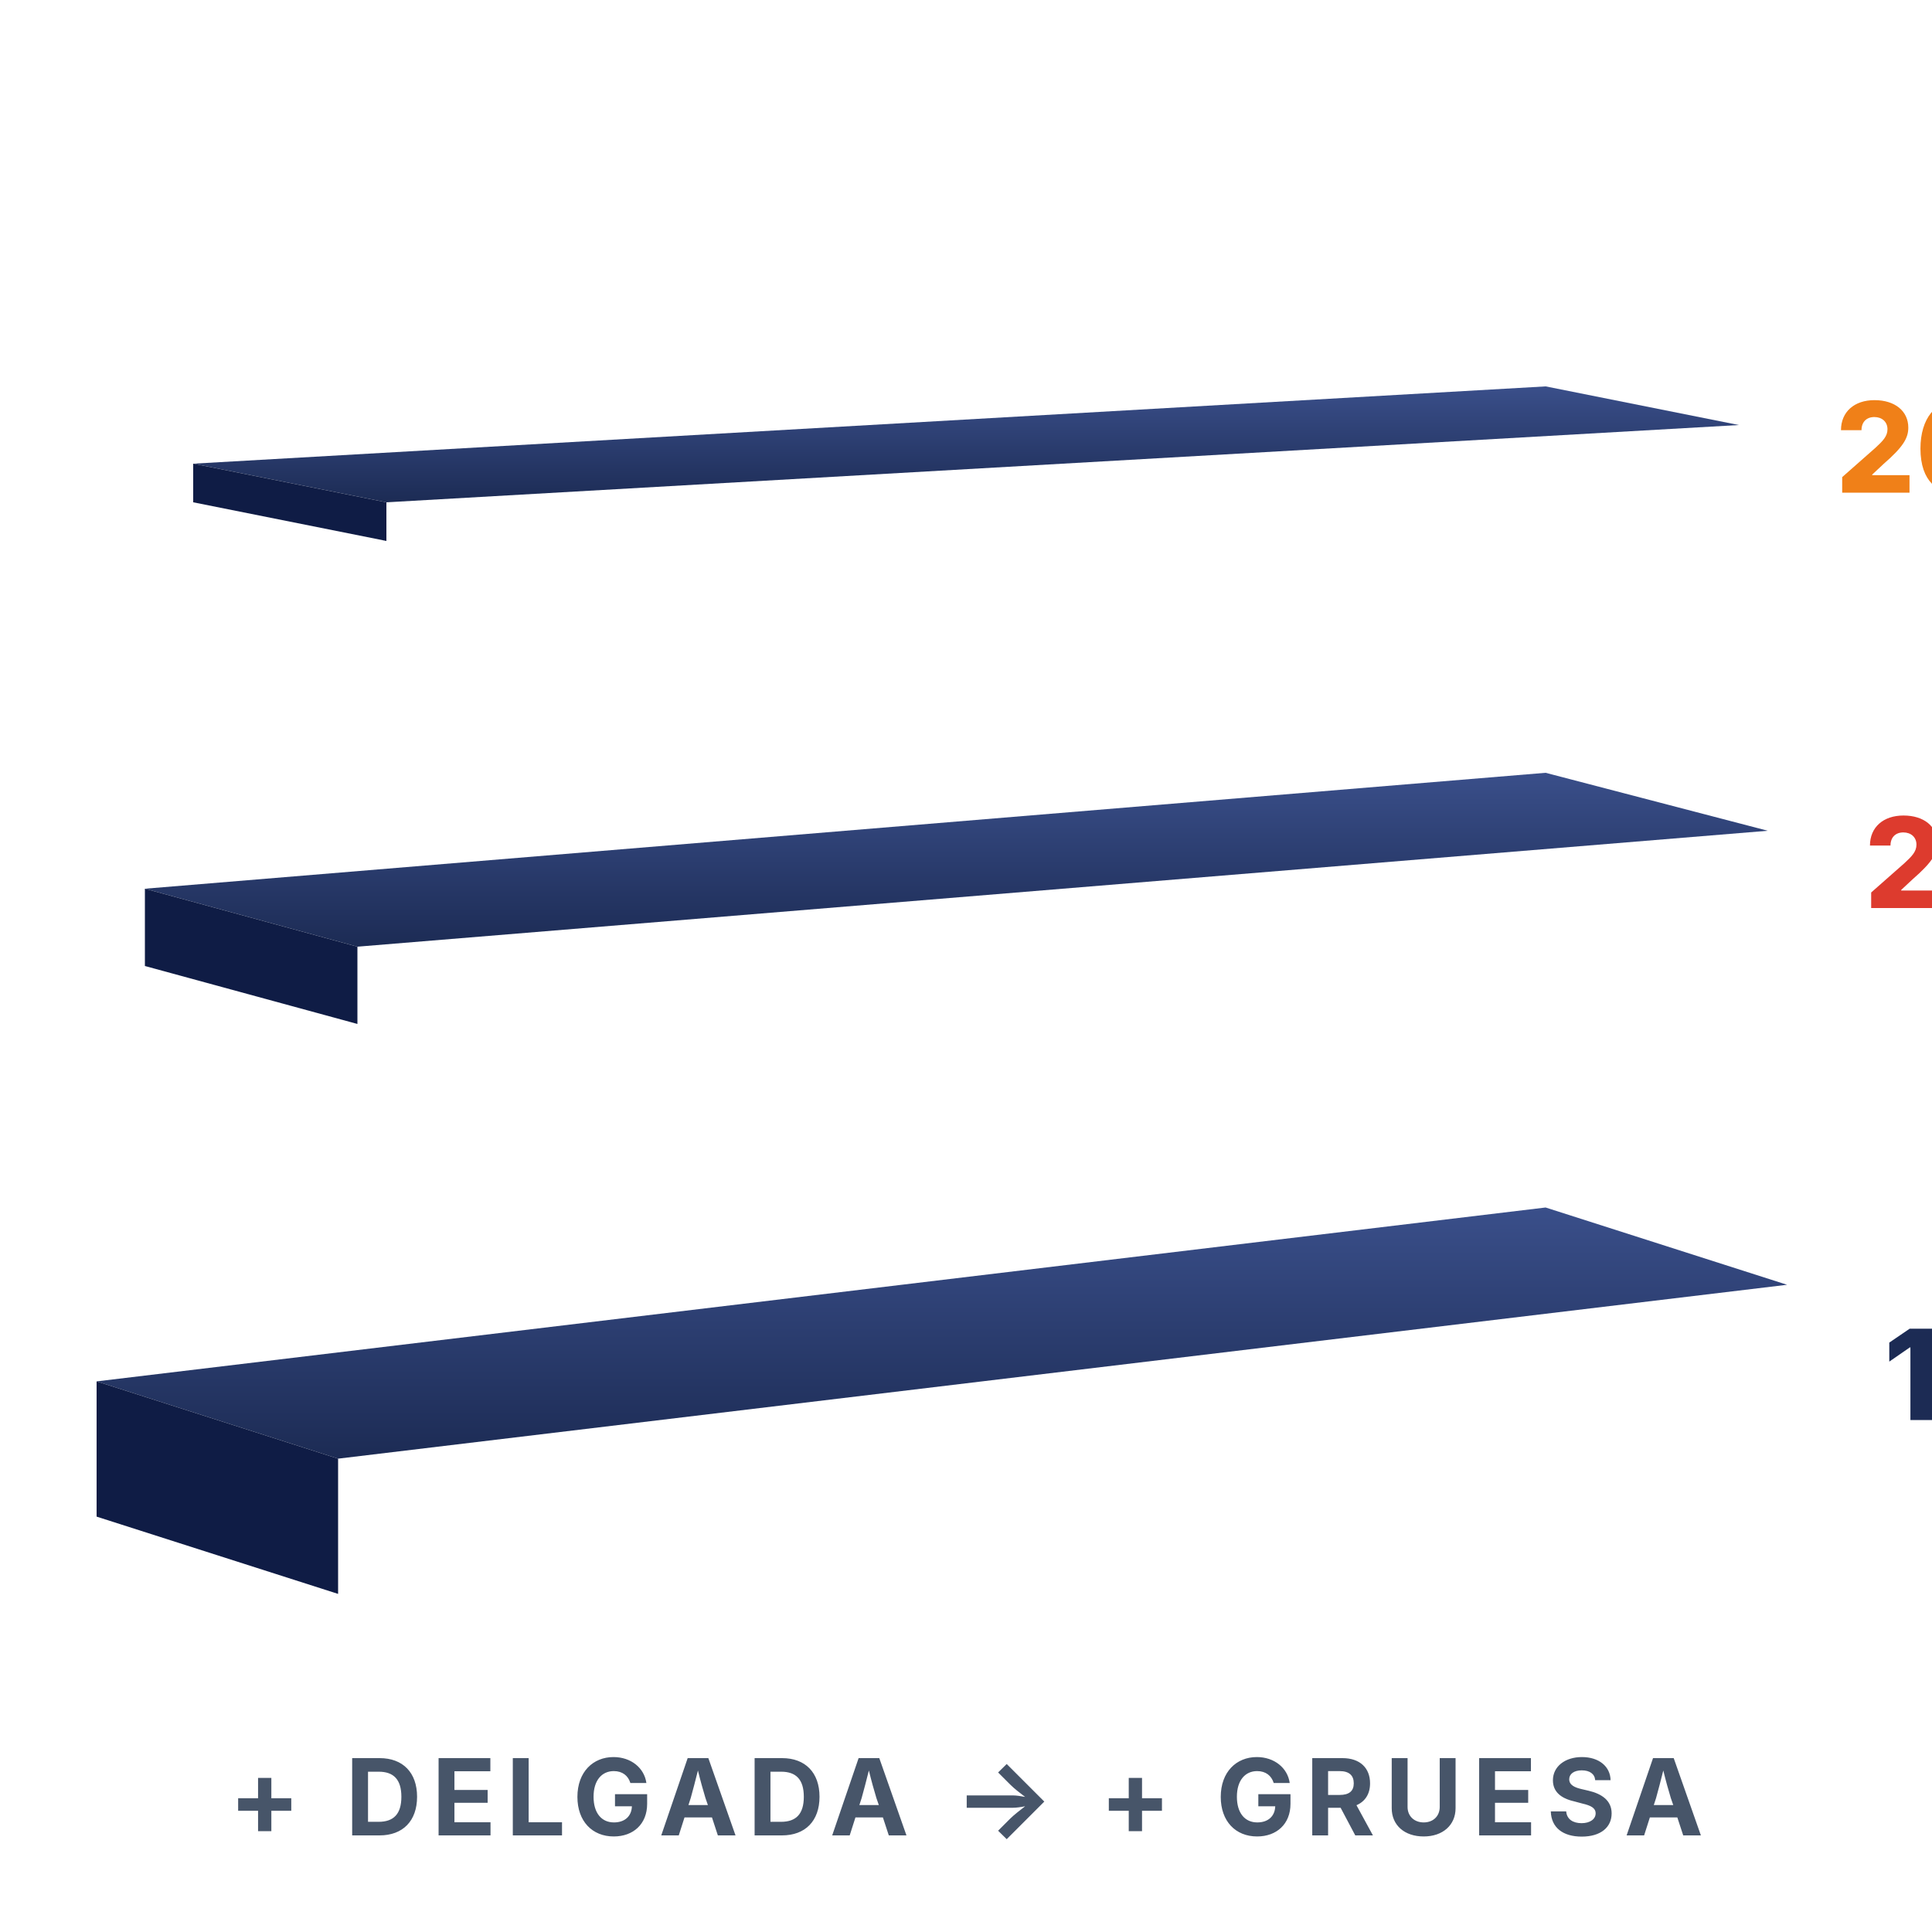
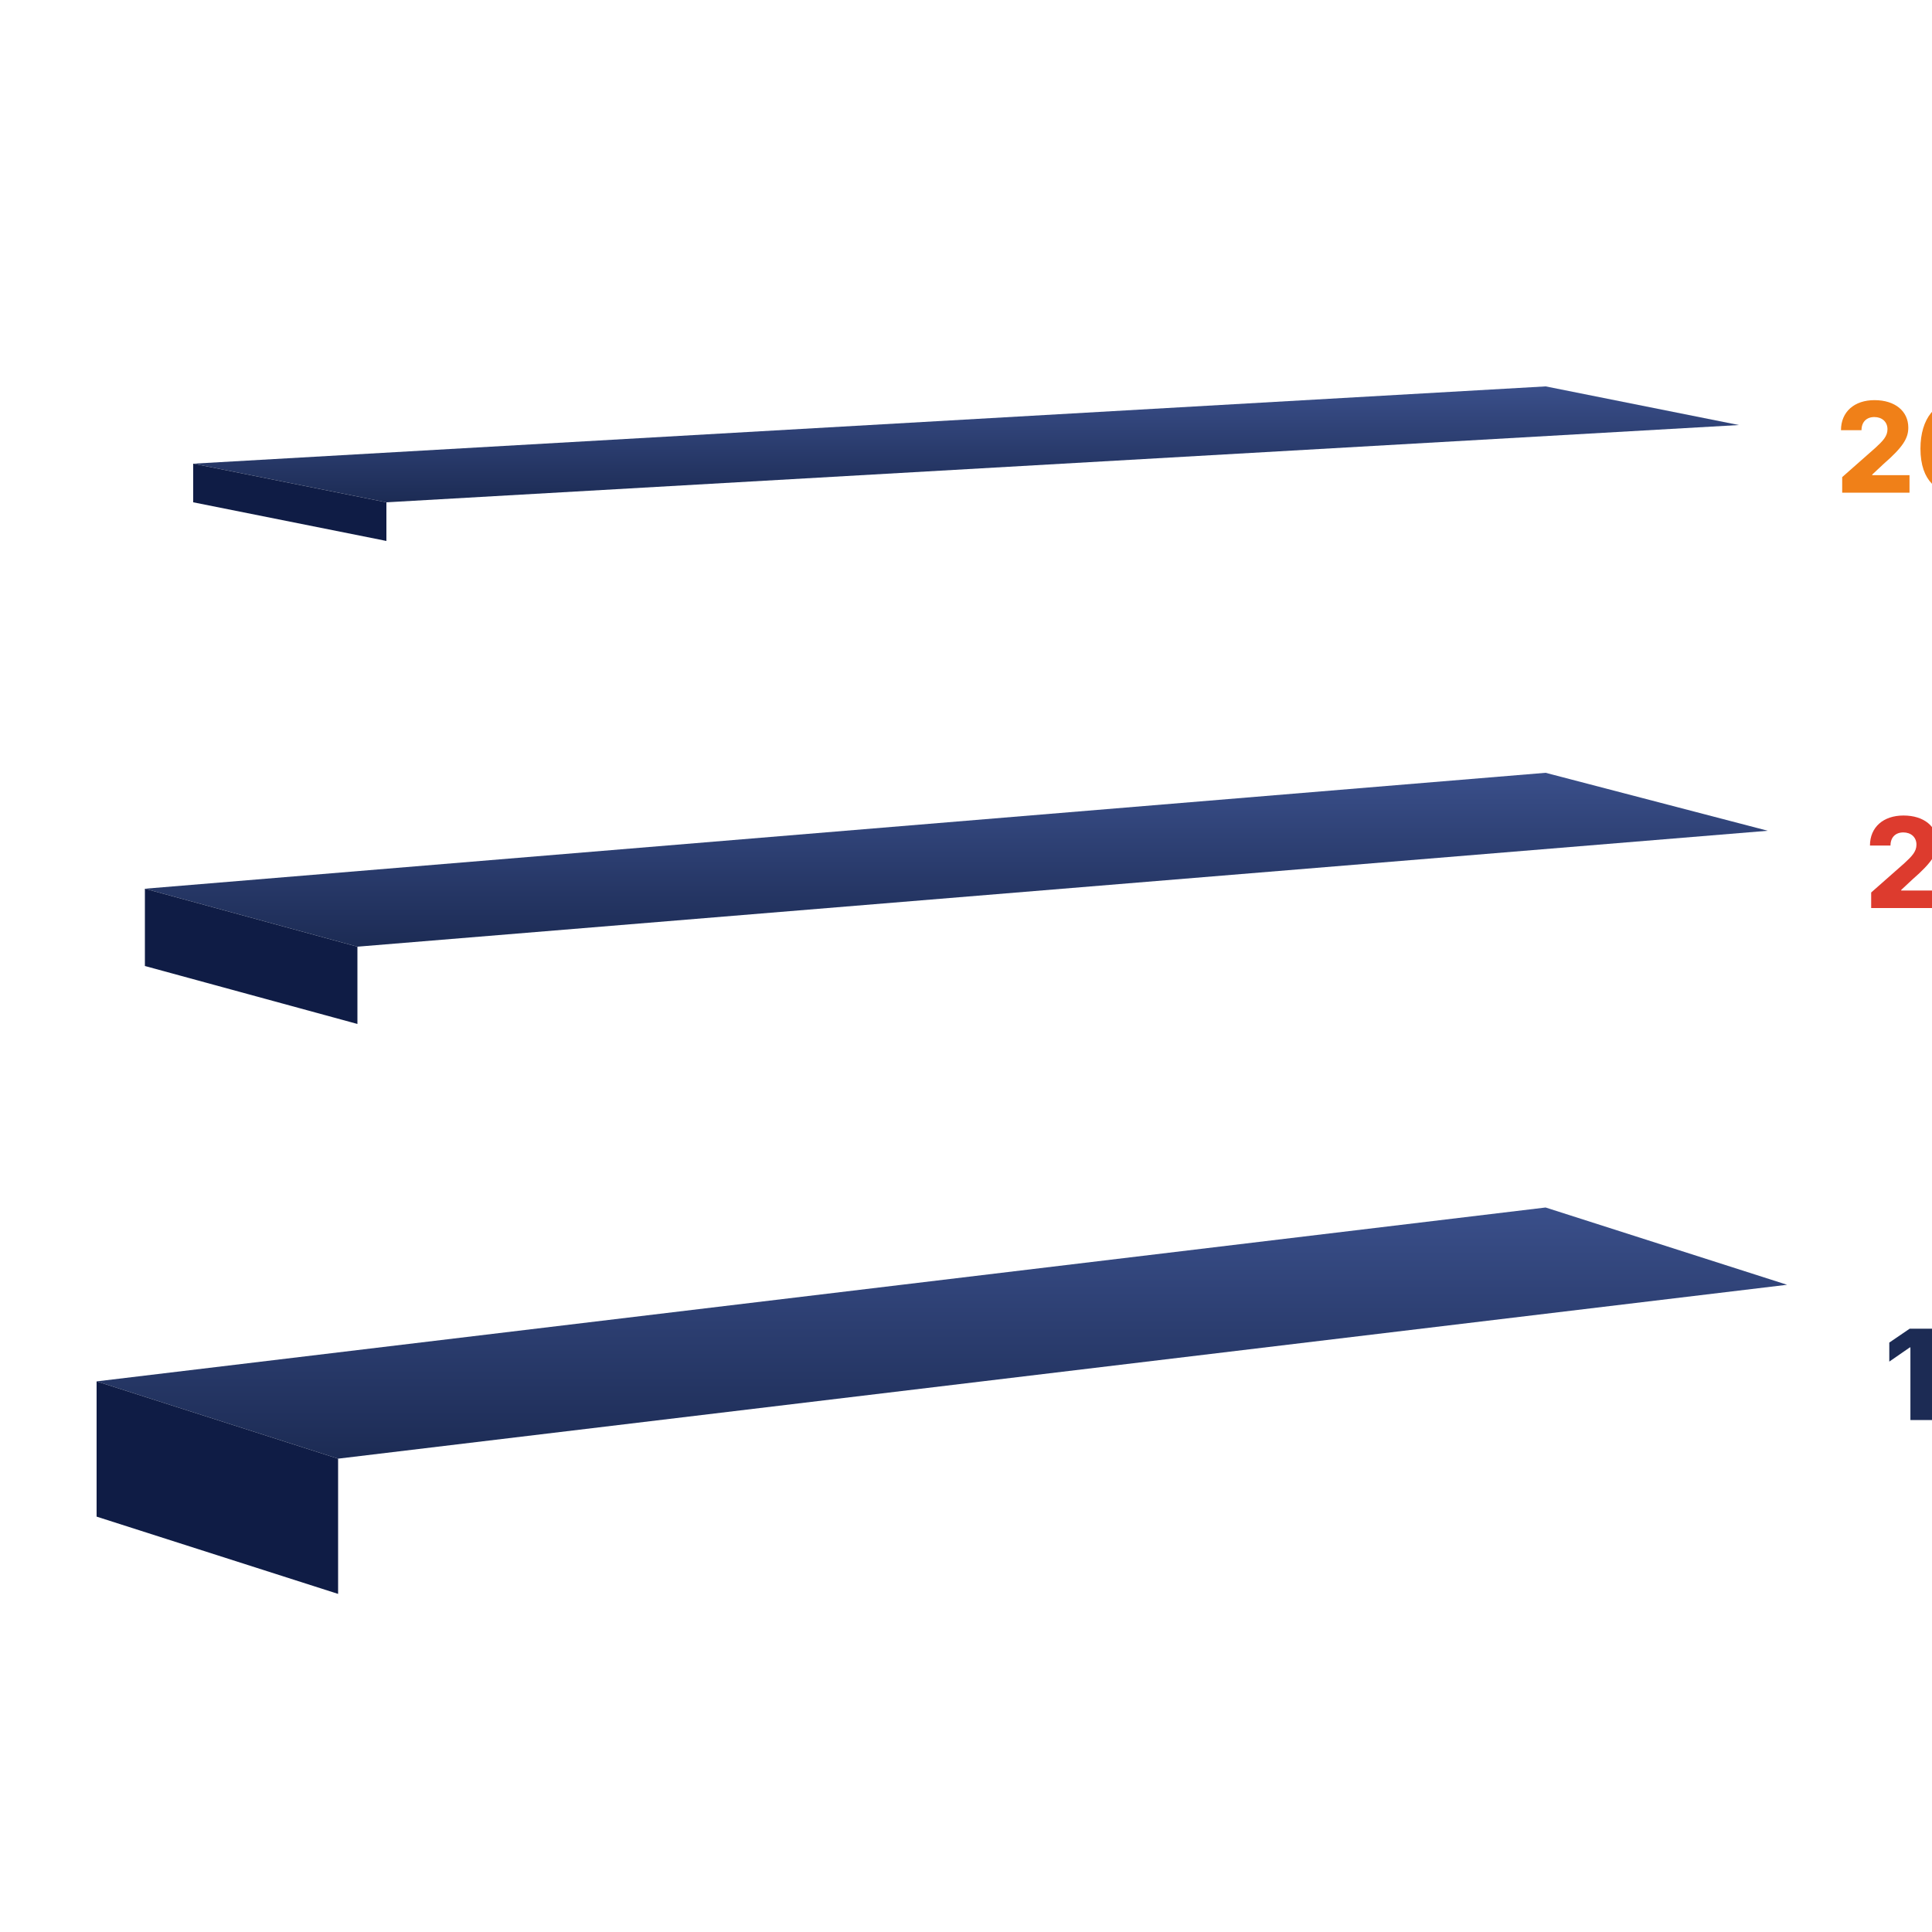
<svg xmlns="http://www.w3.org/2000/svg" viewBox="0 0 200 200">
  <defs>
    <linearGradient id="sheet" x1="0" y1="0" x2="0" y2="1">
      <stop offset="0" stop-color="#3a4f8a" />
      <stop offset="1" stop-color="#1C2B54" />
    </linearGradient>
  </defs>
  <g transform="translate(20,40)">
    <polygon points="0,8 140,0 160,4 20,12" fill="url(#sheet)" />
    <polygon points="0,8 20,12 20,16 0,12" fill="#0f1c45" />
    <text x="170" y="11" font-family="Inter,Arial,sans-serif" font-weight="800" font-size="13" fill="#F08018">26</text>
  </g>
  <g transform="translate(15,80)">
    <polygon points="0,12 145,0 168,6 22,18" fill="url(#sheet)" />
    <polygon points="0,12 22,18 22,26 0,20" fill="#0f1c45" />
    <text x="178" y="14" font-family="Inter,Arial,sans-serif" font-weight="800" font-size="13" fill="#DD3B2E">22</text>
  </g>
  <g transform="translate(10,125)">
    <polygon points="0,18 150,0 175,8 25,26" fill="url(#sheet)" />
    <polygon points="0,18 25,26 25,40 0,32" fill="#0f1c45" />
    <text x="185" y="22" font-family="Inter,Arial,sans-serif" font-weight="800" font-size="13" fill="#1C2B54">18</text>
  </g>
-   <text x="100" y="190" font-family="Inter,Arial,sans-serif" font-weight="700" font-size="11" fill="#475569" text-anchor="middle" letter-spacing="1">+ DELGADA → + GRUESA</text>
</svg>
